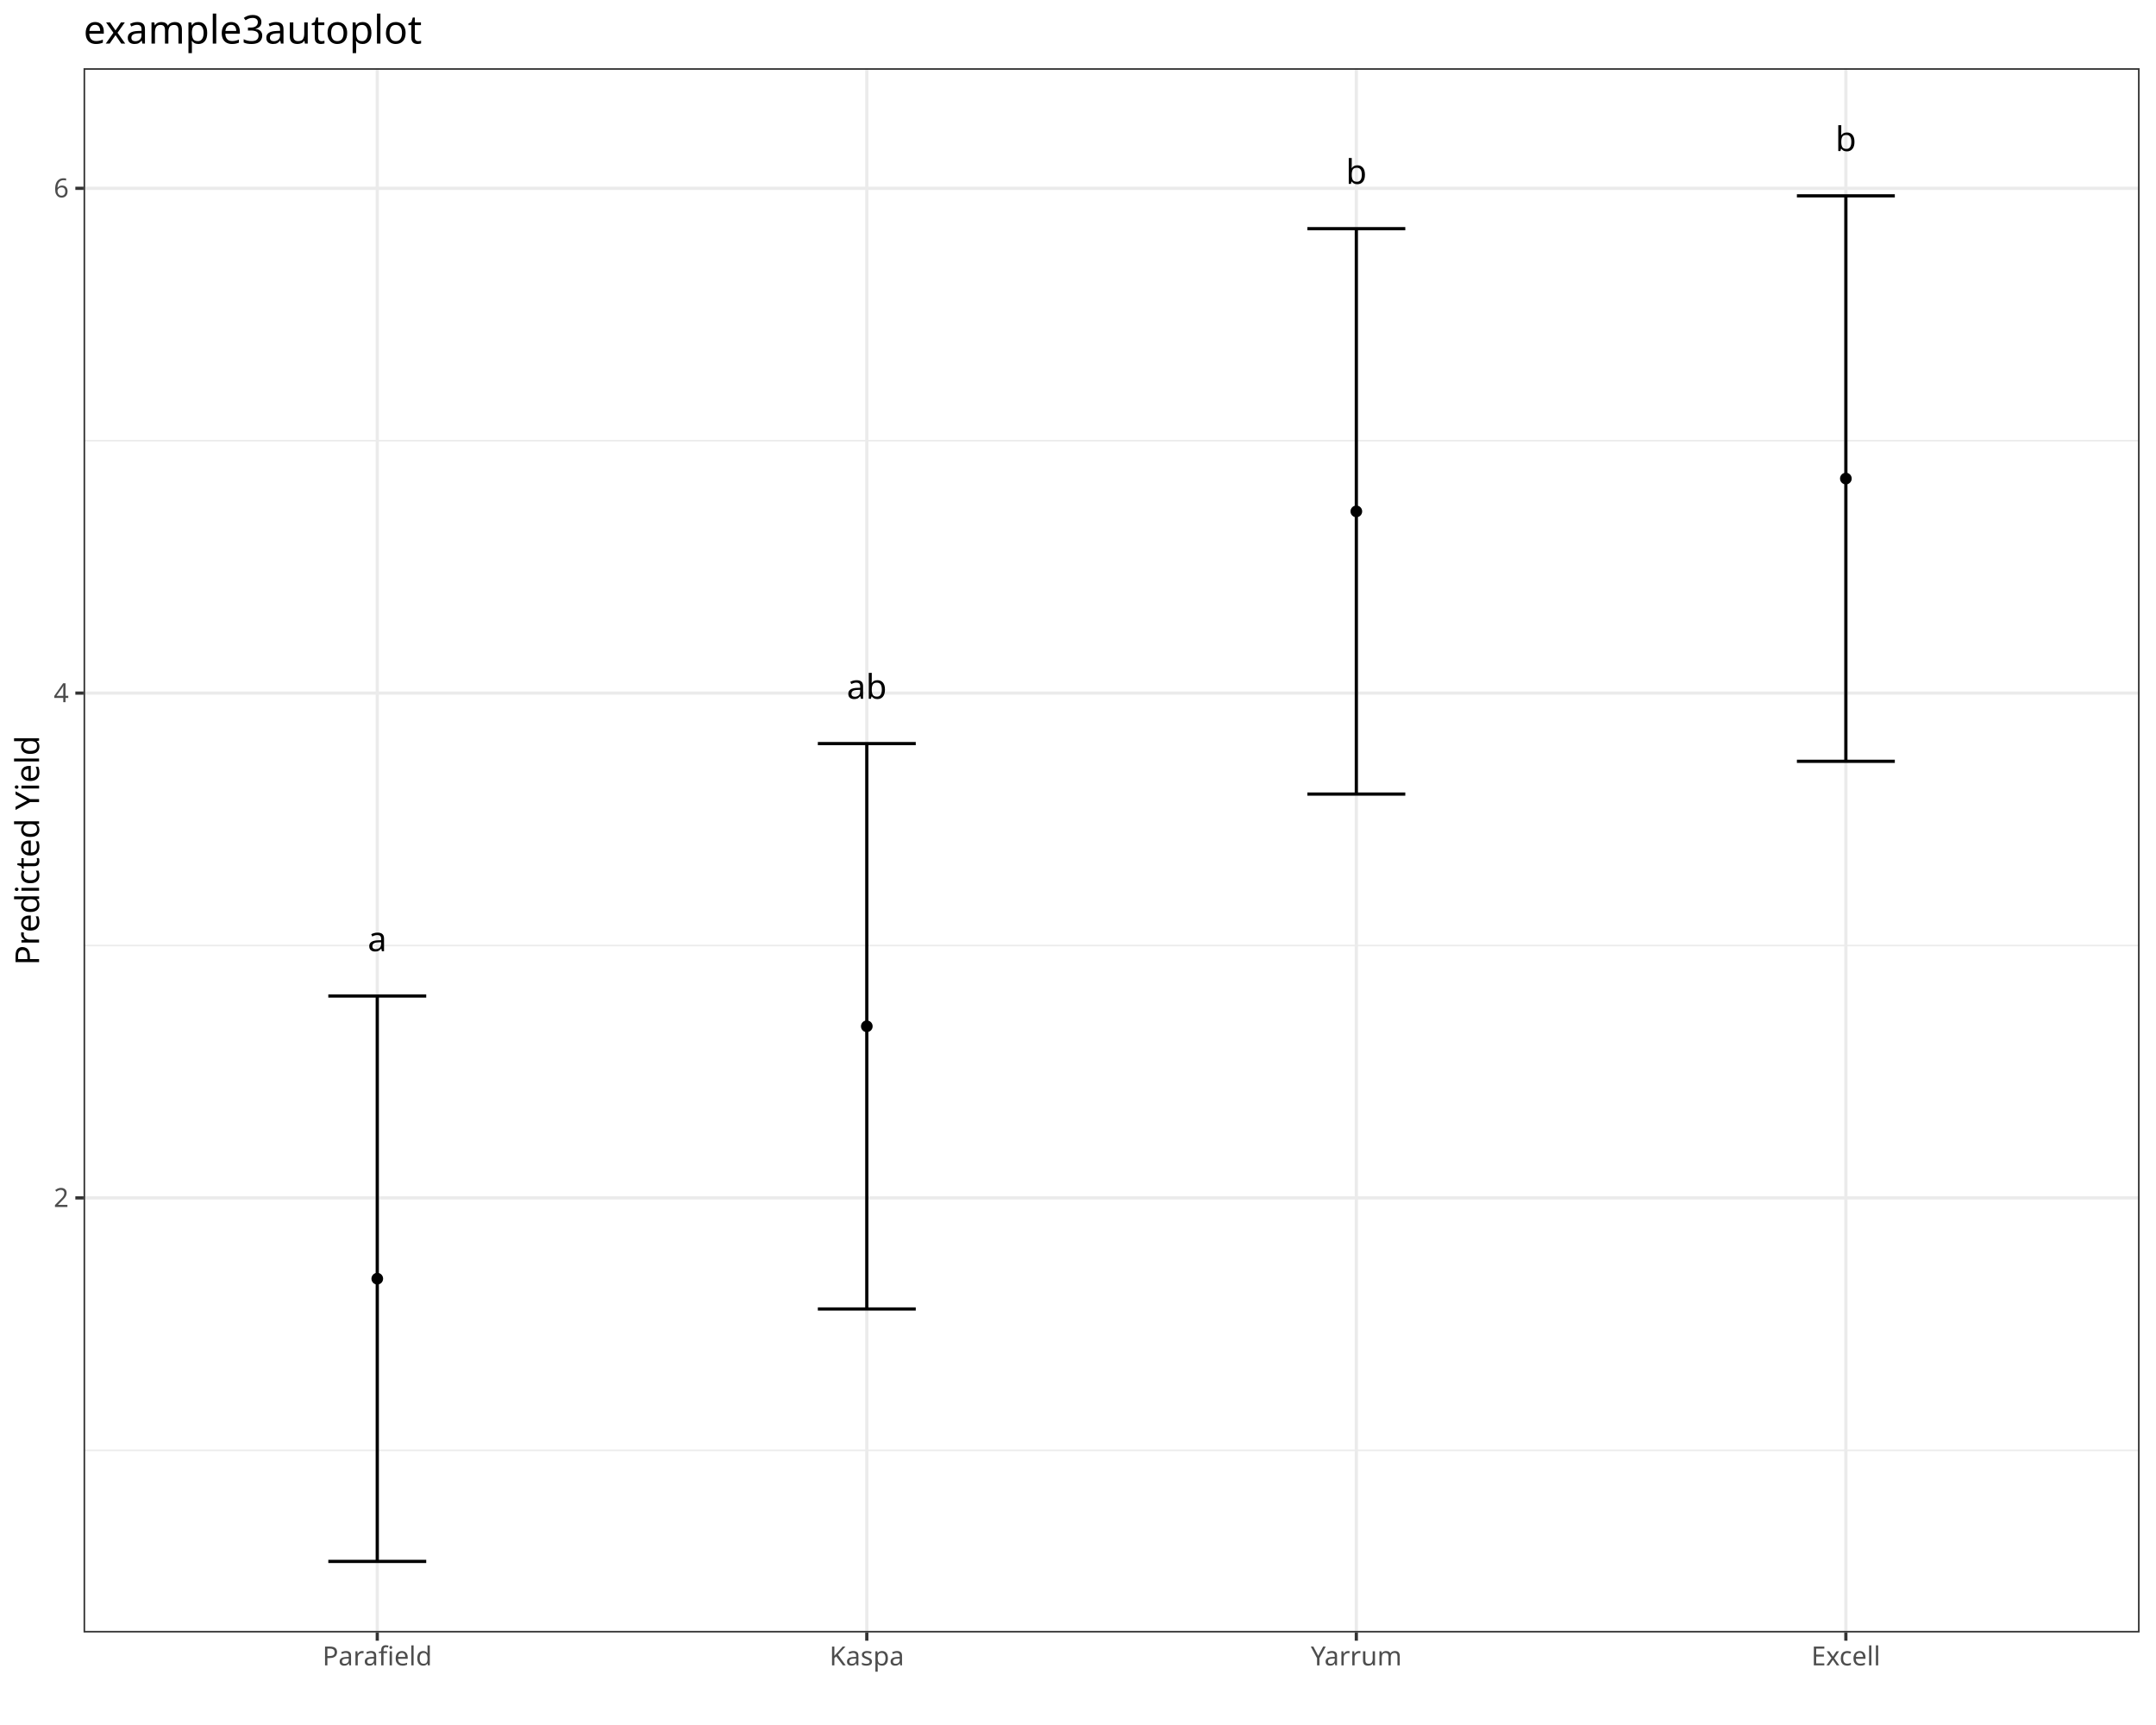
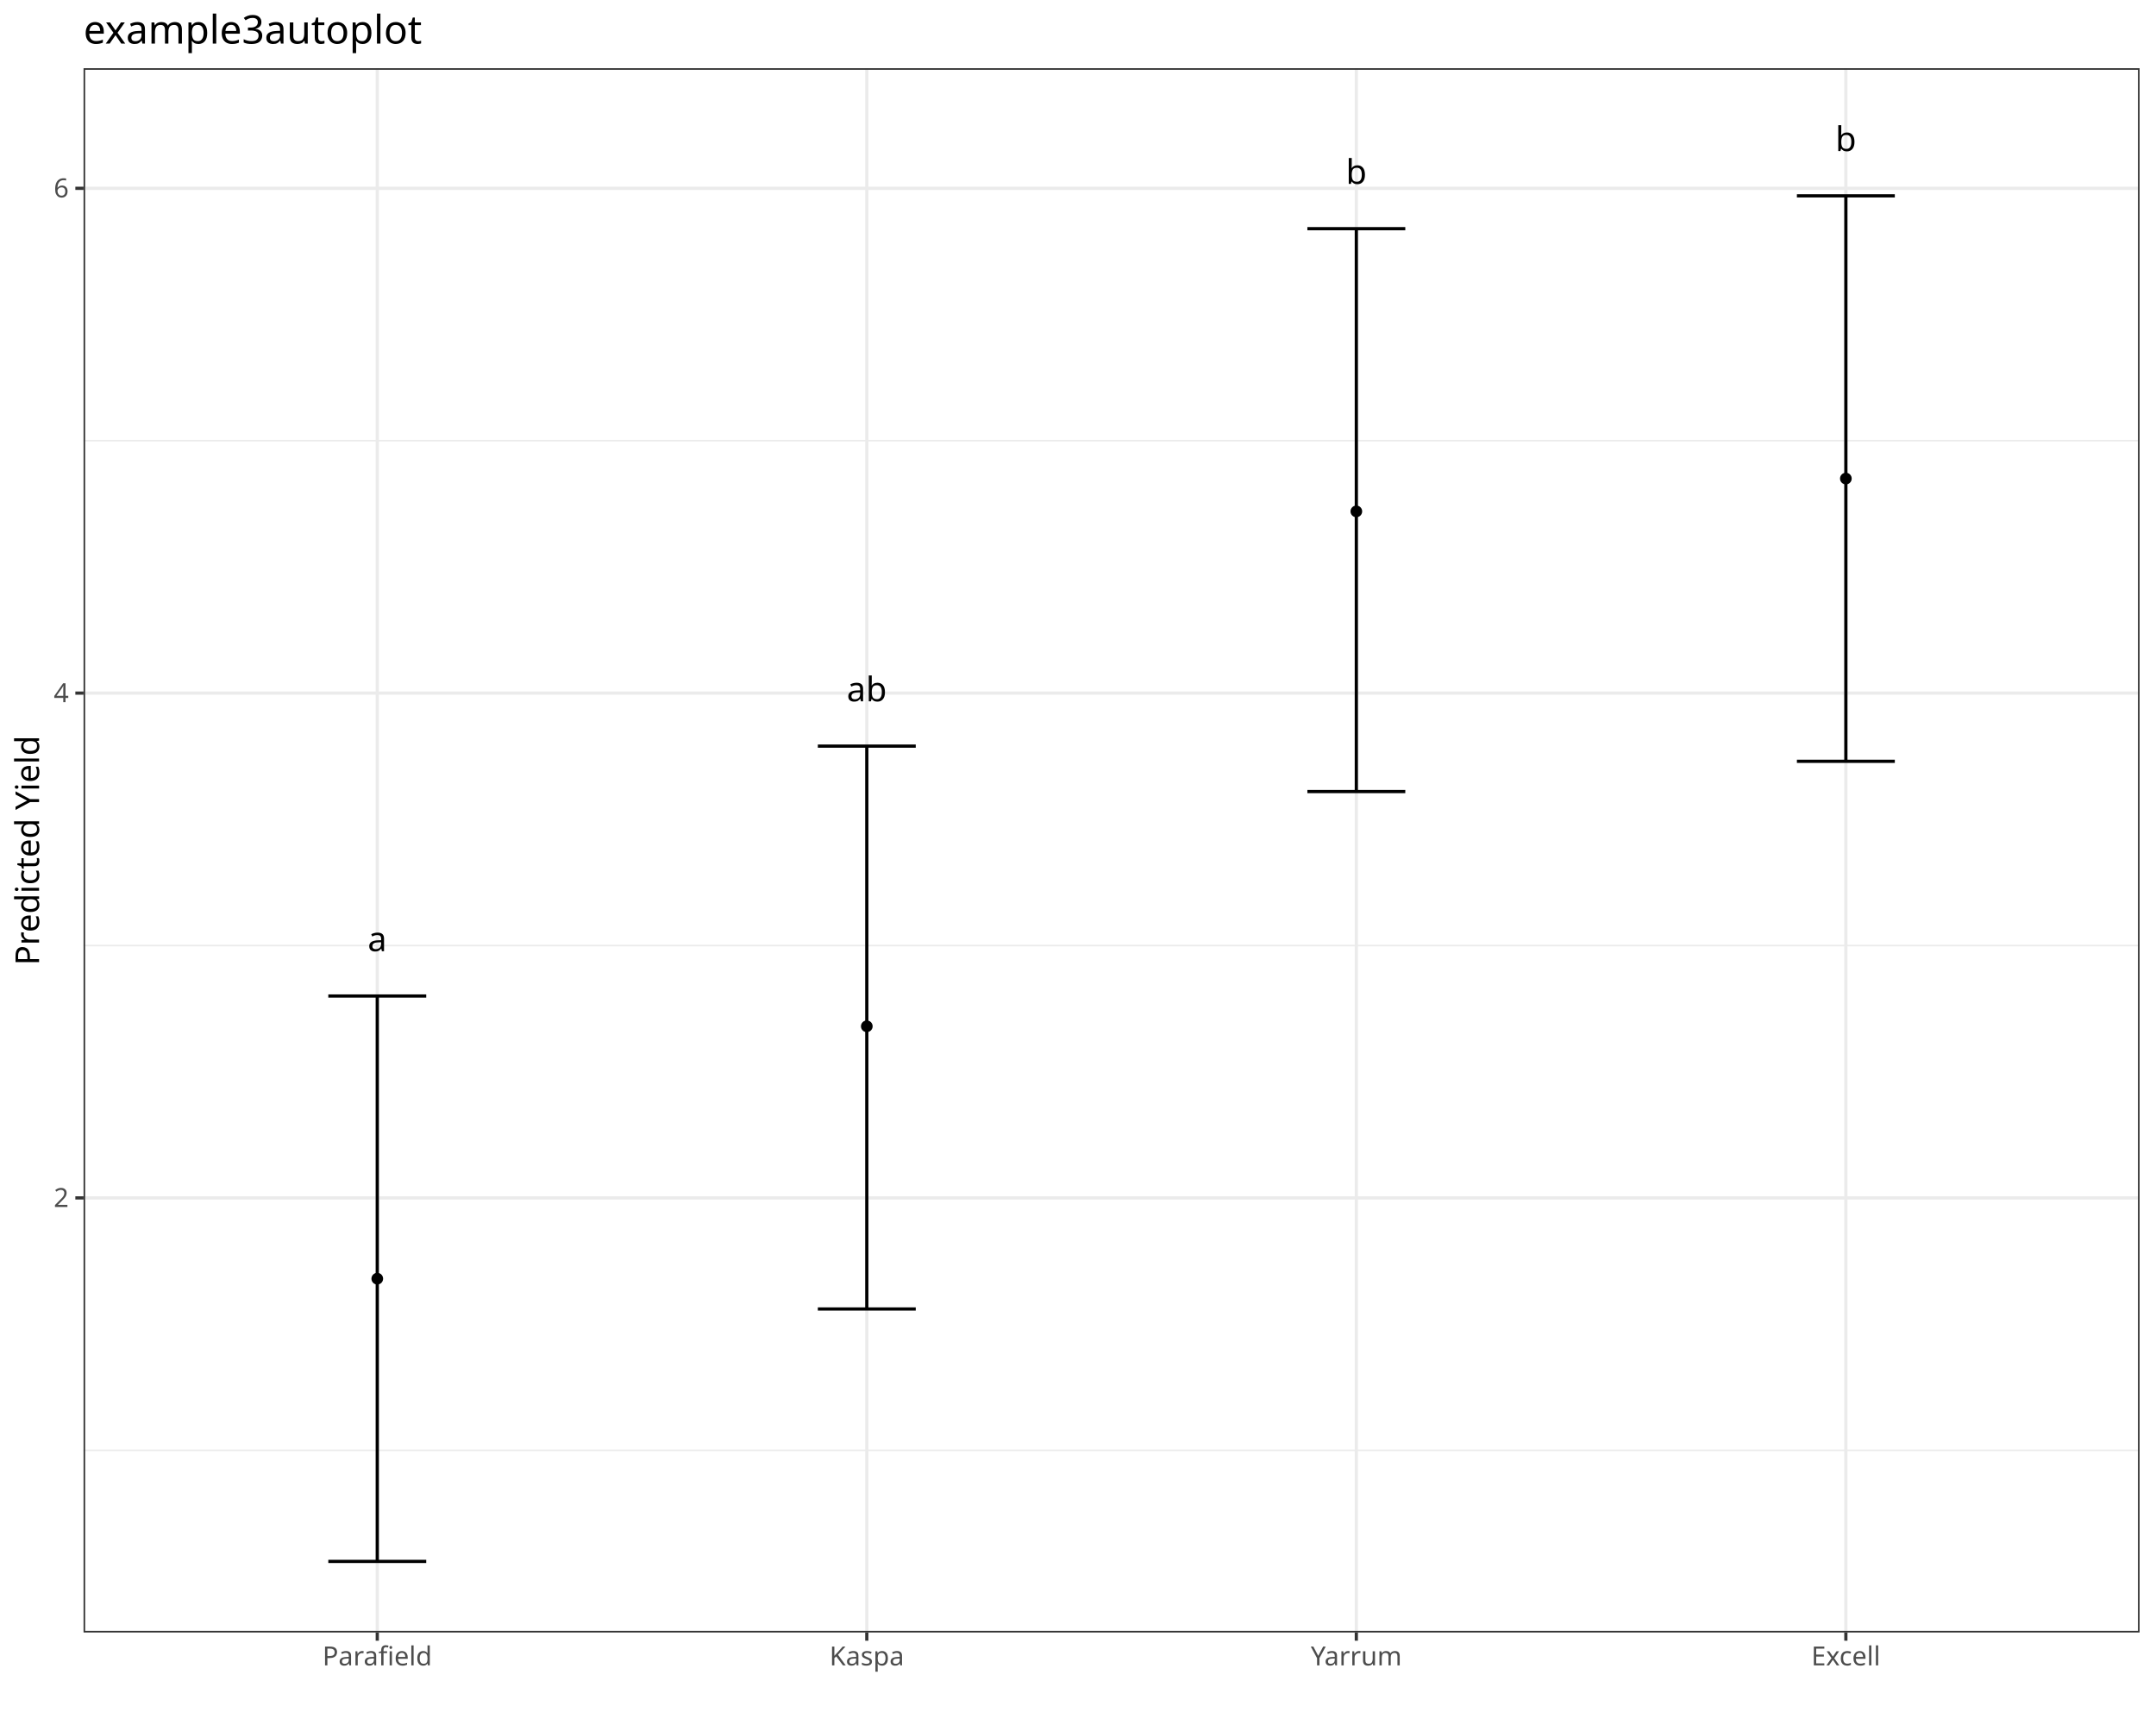
<svg xmlns="http://www.w3.org/2000/svg" class="svglite" data-engine-version="2.0" width="720.00pt" height="576.00pt" viewBox="0 0 720.00 576.00">
  <defs>
    <style type="text/css">
    .svglite line, .svglite polyline, .svglite polygon, .svglite path, .svglite rect, .svglite circle {
      fill: none;
      stroke: #000000;
      stroke-linecap: round;
      stroke-linejoin: round;
      stroke-miterlimit: 10.00;
    }
  </style>
  </defs>
  <rect width="100%" height="100%" style="stroke: none; fill: #FFFFFF;" />
  <defs>
    <clipPath id="cpMC4wMHw3MjAuMDB8MC4wMHw1NzYuMDA=">
      <rect x="0.00" y="0.00" width="720.00" height="576.00" />
    </clipPath>
  </defs>
  <g clip-path="url(#cpMC4wMHw3MjAuMDB8MC4wMHw1NzYuMDA=)">
    <rect x="0.00" y="0.00" width="720.00" height="576.00" style="stroke-width: 1.07; stroke: #FFFFFF; fill: #FFFFFF;" />
  </g>
  <defs>
    <clipPath id="cpMjcuOTB8NzE0LjUyfDIyLjc4fDU0NS4xMQ==">
      <rect x="27.90" y="22.78" width="686.62" height="522.33" />
    </clipPath>
  </defs>
  <g clip-path="url(#cpMjcuOTB8NzE0LjUyfDIyLjc4fDU0NS4xMQ==)">
    <rect x="27.90" y="22.78" width="686.62" height="522.33" style="stroke-width: 1.07; stroke: none; fill: #FFFFFF;" />
    <polyline points="27.90,484.29 714.52,484.29 " style="stroke-width: 0.53; stroke: #EBEBEB; stroke-linecap: butt;" />
    <polyline points="27.90,315.72 714.52,315.72 " style="stroke-width: 0.53; stroke: #EBEBEB; stroke-linecap: butt;" />
    <polyline points="27.90,147.16 714.52,147.16 " style="stroke-width: 0.53; stroke: #EBEBEB; stroke-linecap: butt;" />
    <polyline points="27.90,400.00 714.52,400.00 " style="stroke-width: 1.07; stroke: #EBEBEB; stroke-linecap: butt;" />
    <polyline points="27.90,231.44 714.52,231.44 " style="stroke-width: 1.07; stroke: #EBEBEB; stroke-linecap: butt;" />
    <polyline points="27.90,62.88 714.52,62.88 " style="stroke-width: 1.07; stroke: #EBEBEB; stroke-linecap: butt;" />
    <polyline points="125.99,545.11 125.99,22.78 " style="stroke-width: 1.07; stroke: #EBEBEB; stroke-linecap: butt;" />
    <polyline points="289.47,545.11 289.47,22.78 " style="stroke-width: 1.07; stroke: #EBEBEB; stroke-linecap: butt;" />
    <polyline points="452.95,545.11 452.95,22.78 " style="stroke-width: 1.07; stroke: #EBEBEB; stroke-linecap: butt;" />
    <polyline points="616.43,545.11 616.43,22.78 " style="stroke-width: 1.07; stroke: #EBEBEB; stroke-linecap: butt;" />
    <polyline points="109.64,332.58 142.34,332.58 " style="stroke-width: 1.07; stroke-linecap: butt;" />
    <polyline points="125.99,332.58 125.99,521.37 " style="stroke-width: 1.07; stroke-linecap: butt;" />
    <polyline points="109.64,521.37 142.34,521.37 " style="stroke-width: 1.07; stroke-linecap: butt;" />
-     <polyline points="273.12,248.30 305.82,248.30 " style="stroke-width: 1.07; stroke-linecap: butt;" />
-     <polyline points="289.47,248.30 289.47,437.09 " style="stroke-width: 1.07; stroke-linecap: butt;" />
+     <polyline points="273.12,249.14 305.82,249.14 " style="stroke-width: 1.07; stroke-linecap: butt;" />
+     <polyline points="289.47,249.14 289.47,437.09 " style="stroke-width: 1.07; stroke-linecap: butt;" />
    <polyline points="273.12,437.09 305.82,437.09 " style="stroke-width: 1.07; stroke-linecap: butt;" />
    <polyline points="436.60,76.36 469.30,76.36 " style="stroke-width: 1.07; stroke-linecap: butt;" />
-     <polyline points="452.95,76.36 452.95,265.15 " style="stroke-width: 1.07; stroke-linecap: butt;" />
-     <polyline points="436.60,265.15 469.30,265.15 " style="stroke-width: 1.07; stroke-linecap: butt;" />
+     <polyline points="452.95,76.36 452.95,264.31 " style="stroke-width: 1.07; stroke-linecap: butt;" />
+     <polyline points="436.60,264.31 469.30,264.31 " style="stroke-width: 1.07; stroke-linecap: butt;" />
    <polyline points="600.08,65.40 632.78,65.40 " style="stroke-width: 1.07; stroke-linecap: butt;" />
    <polyline points="616.43,65.40 616.43,254.20 " style="stroke-width: 1.07; stroke-linecap: butt;" />
    <polyline points="600.08,254.20 632.78,254.20 " style="stroke-width: 1.07; stroke-linecap: butt;" />
    <text x="125.99" y="317.62" text-anchor="middle" style="font-size: 11.38px; font-family: sans;" textLength="6.33px" lengthAdjust="spacingAndGlyphs">a</text>
-     <text x="289.47" y="233.33" text-anchor="middle" style="font-size: 11.38px; font-family: sans;" textLength="12.66px" lengthAdjust="spacingAndGlyphs">ab</text>
+     <text x="289.47" y="234.18" text-anchor="middle" style="font-size: 11.38px; font-family: sans;" textLength="12.66px" lengthAdjust="spacingAndGlyphs">ab</text>
    <text x="452.95" y="61.40" text-anchor="middle" style="font-size: 11.38px; font-family: sans;" textLength="6.33px" lengthAdjust="spacingAndGlyphs">b</text>
    <text x="616.43" y="50.44" text-anchor="middle" style="font-size: 11.38px; font-family: sans;" textLength="6.33px" lengthAdjust="spacingAndGlyphs">b</text>
    <circle cx="125.99" cy="426.97" r="1.95" style="stroke-width: 0.71; stroke: none; fill: #000000;" />
    <circle cx="289.47" cy="342.69" r="1.95" style="stroke-width: 0.71; stroke: none; fill: #000000;" />
    <circle cx="452.95" cy="170.76" r="1.95" style="stroke-width: 0.71; stroke: none; fill: #000000;" />
    <circle cx="616.43" cy="159.80" r="1.95" style="stroke-width: 0.71; stroke: none; fill: #000000;" />
    <rect x="27.90" y="22.78" width="686.62" height="522.33" style="stroke-width: 1.07; stroke: #333333;" />
  </g>
  <g clip-path="url(#cpMC4wMHw3MjAuMDB8MC4wMHw1NzYuMDA=)">
    <text x="22.97" y="403.03" text-anchor="end" style="font-size: 8.80px; fill: #4D4D4D; font-family: sans;" textLength="4.89px" lengthAdjust="spacingAndGlyphs">2</text>
    <text x="22.97" y="234.47" text-anchor="end" style="font-size: 8.80px; fill: #4D4D4D; font-family: sans;" textLength="4.89px" lengthAdjust="spacingAndGlyphs">4</text>
    <text x="22.97" y="65.90" text-anchor="end" style="font-size: 8.80px; fill: #4D4D4D; font-family: sans;" textLength="4.89px" lengthAdjust="spacingAndGlyphs">6</text>
    <polyline points="25.16,400.00 27.90,400.00 " style="stroke-width: 1.07; stroke: #333333; stroke-linecap: butt;" />
    <polyline points="25.16,231.44 27.90,231.44 " style="stroke-width: 1.07; stroke: #333333; stroke-linecap: butt;" />
    <polyline points="25.16,62.88 27.90,62.88 " style="stroke-width: 1.07; stroke: #333333; stroke-linecap: butt;" />
    <polyline points="125.99,547.85 125.99,545.11 " style="stroke-width: 1.07; stroke: #333333; stroke-linecap: butt;" />
    <polyline points="289.47,547.85 289.47,545.11 " style="stroke-width: 1.07; stroke: #333333; stroke-linecap: butt;" />
    <polyline points="452.95,547.85 452.95,545.11 " style="stroke-width: 1.07; stroke: #333333; stroke-linecap: butt;" />
    <polyline points="616.43,547.85 616.43,545.11 " style="stroke-width: 1.07; stroke: #333333; stroke-linecap: butt;" />
    <text x="125.99" y="556.10" text-anchor="middle" style="font-size: 8.80px; fill: #4D4D4D; font-family: sans;" textLength="34.73px" lengthAdjust="spacingAndGlyphs">Parafield</text>
    <text x="289.47" y="556.10" text-anchor="middle" style="font-size: 8.80px; fill: #4D4D4D; font-family: sans;" textLength="24.96px" lengthAdjust="spacingAndGlyphs">Kaspa</text>
    <text x="452.95" y="556.10" text-anchor="middle" style="font-size: 8.80px; fill: #4D4D4D; font-family: sans;" textLength="28.86px" lengthAdjust="spacingAndGlyphs">Yarrum</text>
    <text x="616.43" y="556.10" text-anchor="middle" style="font-size: 8.80px; fill: #4D4D4D; font-family: sans;" textLength="23.48px" lengthAdjust="spacingAndGlyphs">Excell</text>
    <text transform="translate(13.05,283.95) rotate(-90)" text-anchor="middle" style="font-size: 11.00px; font-family: sans;" textLength="73.99px" lengthAdjust="spacingAndGlyphs">Predicted Yield</text>
    <text x="27.90" y="14.56" style="font-size: 13.20px; font-family: sans;" textLength="104.22px" lengthAdjust="spacingAndGlyphs">example3autoplot</text>
  </g>
</svg>
